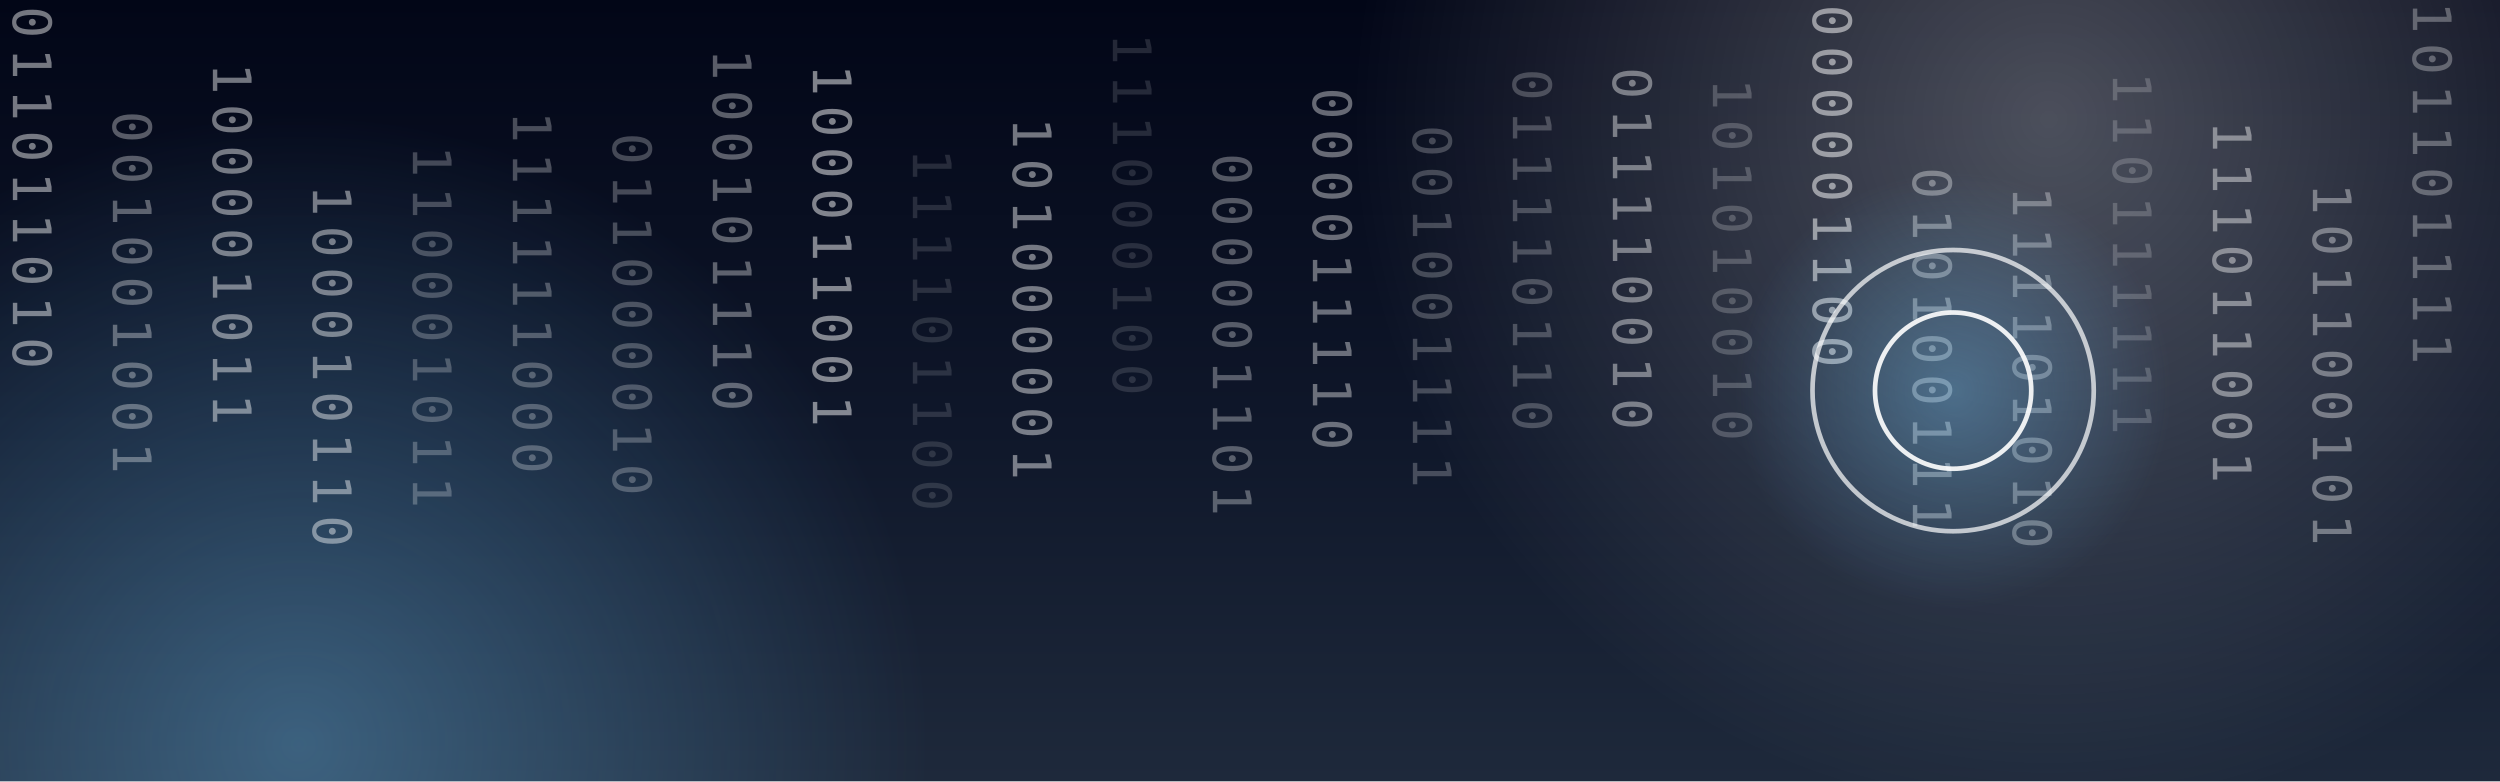
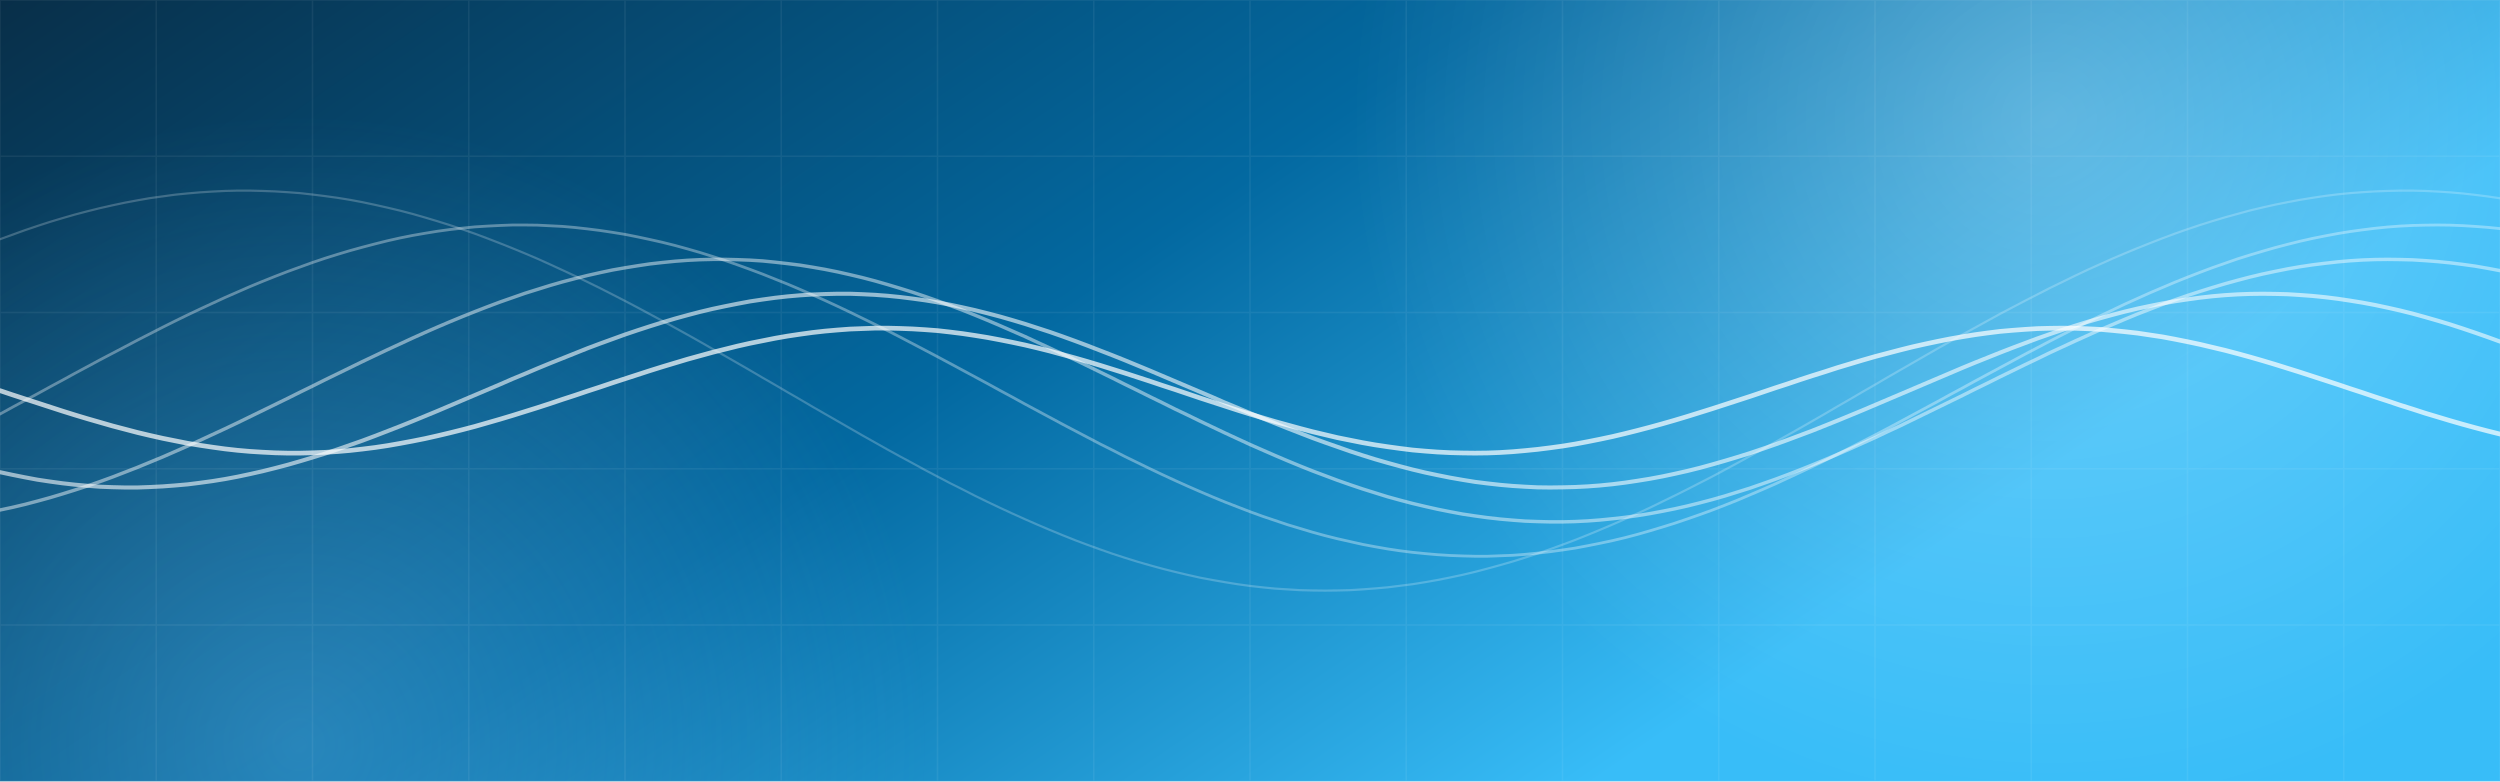
<svg xmlns="http://www.w3.org/2000/svg" viewBox="0 0 1600 500" preserveAspectRatio="xMidYMid slice">
  <defs>
-     <linearGradient id="g" gradientTransform="rotate(90)">
-       <stop offset="0" stop-color="#020617" />
-       <stop offset=".55" stop-color="#0f172a" />
-       <stop offset="1" stop-color="#1e293b" />
+     <linearGradient id="g" gradientTransform="rotate(25)">
+       <stop offset="0" stop-color="#082f49" />
+       <stop offset=".55" stop-color="#0369a1" />
+       <stop offset="1" stop-color="#38bdf8" />
    </linearGradient>
    <radialGradient id="r1">
      <stop offset="0" stop-color="#fff" stop-opacity=".28" />
      <stop offset="1" stop-color="#fff" stop-opacity="0" />
    </radialGradient>
    <radialGradient id="r2">
-       <stop offset="0" stop-color="#7cf" stop-opacity=".35" />
+       <stop offset="0" stop-color="#7cf" stop-opacity=".32" />
      <stop offset="1" stop-color="#7cf" stop-opacity="0" />
    </radialGradient>
  </defs>
  <rect width="1600" height="500" fill="url(#g)" />
  <circle cx="1312" cy="75" r="450" fill="url(#r1)" />
  <circle cx="192" cy="475" r="400" fill="url(#r2)" />
-   <text x="20" y="4" fill="#fff" fill-opacity="0.45" font-family="ui-monospace,monospace" font-size="34" writing-mode="tb" letter-spacing="6">011011010</text>
-   <text x="84" y="71" fill="#fff" fill-opacity="0.33" font-family="ui-monospace,monospace" font-size="34" writing-mode="tb" letter-spacing="6">001001001</text>
-   <text x="148" y="40" fill="#fff" fill-opacity="0.44" font-family="ui-monospace,monospace" font-size="34" writing-mode="tb" letter-spacing="6">100001011</text>
-   <text x="212" y="118" fill="#fff" fill-opacity="0.43" font-family="ui-monospace,monospace" font-size="34" writing-mode="tb" letter-spacing="6">100010110</text>
-   <text x="276" y="93" fill="#fff" fill-opacity="0.24" font-family="ui-monospace,monospace" font-size="34" writing-mode="tb" letter-spacing="6">110001011</text>
-   <text x="340" y="71" fill="#fff" fill-opacity="0.27" font-family="ui-monospace,monospace" font-size="34" writing-mode="tb" letter-spacing="6">111111000</text>
-   <text x="404" y="85" fill="#fff" fill-opacity="0.25" font-family="ui-monospace,monospace" font-size="34" writing-mode="tb" letter-spacing="6">011000010</text>
-   <text x="468" y="31" fill="#fff" fill-opacity="0.34" font-family="ui-monospace,monospace" font-size="34" writing-mode="tb" letter-spacing="6">100101110</text>
-   <text x="532" y="41" fill="#fff" fill-opacity="0.49" font-family="ui-monospace,monospace" font-size="34" writing-mode="tb" letter-spacing="6">100011001</text>
-   <text x="596" y="95" fill="#fff" fill-opacity="0.13" font-family="ui-monospace,monospace" font-size="34" writing-mode="tb" letter-spacing="6">111101100</text>
-   <text x="660" y="75" fill="#fff" fill-opacity="0.44" font-family="ui-monospace,monospace" font-size="34" writing-mode="tb" letter-spacing="6">101000001</text>
-   <text x="724" y="21" fill="#fff" fill-opacity="0.13" font-family="ui-monospace,monospace" font-size="34" writing-mode="tb" letter-spacing="6">111000100</text>
-   <text x="788" y="98" fill="#fff" fill-opacity="0.31" font-family="ui-monospace,monospace" font-size="34" writing-mode="tb" letter-spacing="6">000001101</text>
-   <text x="852" y="56" fill="#fff" fill-opacity="0.39" font-family="ui-monospace,monospace" font-size="34" writing-mode="tb" letter-spacing="6">000011110</text>
-   <text x="916" y="80" fill="#fff" fill-opacity="0.23" font-family="ui-monospace,monospace" font-size="34" writing-mode="tb" letter-spacing="6">001001111</text>
-   <text x="980" y="44" fill="#fff" fill-opacity="0.23" font-family="ui-monospace,monospace" font-size="34" writing-mode="tb" letter-spacing="6">011110110</text>
-   <text x="1044" y="43" fill="#fff" fill-opacity="0.41" font-family="ui-monospace,monospace" font-size="34" writing-mode="tb" letter-spacing="6">011110010</text>
-   <text x="1108" y="50" fill="#fff" fill-opacity="0.21" font-family="ui-monospace,monospace" font-size="34" writing-mode="tb" letter-spacing="6">101010010</text>
-   <text x="1172" y="3" fill="#fff" fill-opacity="0.51" font-family="ui-monospace,monospace" font-size="34" writing-mode="tb" letter-spacing="6">000001100</text>
-   <text x="1236" y="107" fill="#fff" fill-opacity="0.35" font-family="ui-monospace,monospace" font-size="34" writing-mode="tb" letter-spacing="6">010100111</text>
-   <text x="1300" y="119" fill="#fff" fill-opacity="0.32" font-family="ui-monospace,monospace" font-size="34" writing-mode="tb" letter-spacing="6">111101010</text>
-   <text x="1364" y="46" fill="#fff" fill-opacity="0.19" font-family="ui-monospace,monospace" font-size="34" writing-mode="tb" letter-spacing="6">110111111</text>
-   <text x="1428" y="77" fill="#fff" fill-opacity="0.42" font-family="ui-monospace,monospace" font-size="34" writing-mode="tb" letter-spacing="6">111011001</text>
-   <text x="1492" y="117" fill="#fff" fill-opacity="0.37" font-family="ui-monospace,monospace" font-size="34" writing-mode="tb" letter-spacing="6">101100101</text>
-   <text x="1556" y="1" fill="#fff" fill-opacity="0.30" font-family="ui-monospace,monospace" font-size="34" writing-mode="tb" letter-spacing="6">101101111</text>
-   <text x="1620" y="23" fill="#fff" fill-opacity="0.48" font-family="ui-monospace,monospace" font-size="34" writing-mode="tb" letter-spacing="6">111100101</text>
-   <circle cx="1250" cy="250" r="140" fill="url(#r2)" />
-   <circle cx="1250" cy="250" r="90" fill="none" stroke="#fff" stroke-opacity="0.7" stroke-width="3" stroke-linecap="round" />
-   <circle cx="1250" cy="250" r="50" fill="none" stroke="#fff" stroke-opacity="0.9" stroke-width="3" stroke-linecap="round" />
+   <path d="M0 0V500M100 0V500M200 0V500M300 0V500M400 0V500M500 0V500M600 0V500M700 0V500M800 0V500M900 0V500M1000 0V500M1100 0V500M1200 0V500M1300 0V500M1400 0V500M1500 0V500M1600 0V500M0 0H1600M0 100H1600M0 200H1600M0 300H1600M0 400H1600M0 500H1600" stroke="#fff" stroke-opacity="0.06" stroke-width="1" />
+   <path d="M0 250.0L8 252.7L16 255.3L24 257.9L32 260.5L40 263.1L48 265.6L56 268.0L64 270.3L72 272.6L80 274.7L88 276.8L96 278.7L104 280.5L112 282.1L120 283.7L128 285.0L136 286.2L144 287.3L152 288.2L160 288.9L168 289.4L176 289.8L184 290.0L192 290.0L200 289.8L208 289.5L216 289.0L224 288.3L232 287.4L240 286.4L248 285.2L256 283.8L264 282.3L272 280.7L280 278.9L288 277.0L296 275.0L304 272.9L312 270.6L320 268.3L328 265.9L336 263.4L344 260.9L352 258.3L360 255.6L368 253.0L376 250.3L384 247.7L392 245.0L400 242.4L408 239.8L416 237.2L424 234.7L432 232.3L440 229.9L448 227.7L456 225.5L464 223.5L472 221.5L480 219.7L488 218.1L496 216.5L504 215.1L512 213.9L520 212.8L528 211.9L536 211.2L544 210.6L552 210.3L560 210.0L568 210.0L576 210.2L584 210.5L592 211.0L600 211.6L608 212.5L616 213.5L624 214.7L632 216.0L640 217.5L648 219.1L656 220.8L664 222.7L672 224.7L680 226.9L688 229.1L696 231.4L704 233.8L712 236.3L720 238.8L728 241.4L736 244.0L744 246.7L752 249.3L760 252.0L768 254.7L776 257.3L784 259.9L792 262.5L800 265.0L808 267.4L816 269.8L824 272.0L832 274.2L840 276.3L848 278.2L856 280.1L864 281.7L872 283.3L880 284.7L888 285.9L896 287.0L904 288.0L912 288.7L920 289.3L928 289.7L936 289.9L944 290.0L952 289.9L960 289.6L968 289.1L976 288.4L984 287.6L992 286.6L1000 285.5L1008 284.2L1016 282.7L1024 281.1L1032 279.4L1040 277.5L1048 275.5L1056 273.4L1064 271.2L1072 268.9L1080 266.5L1088 264.0L1096 261.5L1104 258.9L1112 256.3L1120 253.7L1128 251.0L1136 248.3L1144 245.7L1152 243.0L1160 240.4L1168 237.9L1176 235.3L1184 232.9L1192 230.5L1200 228.2L1208 226.1L1216 224.0L1224 222.0L1232 220.2L1240 218.5L1248 216.9L1256 215.5L1264 214.2L1272 213.1L1280 212.1L1288 211.4L1296 210.8L1304 210.3L1312 210.1L1320 210.0L1328 210.1L1336 210.4L1344 210.8L1352 211.5L1360 212.3L1368 213.2L1376 214.4L1384 215.6L1392 217.1L1400 218.7L1408 220.4L1416 222.3L1424 224.2L1432 226.3L1440 228.5L1448 230.8L1456 233.2L1464 235.7L1472 238.2L1480 240.8L1488 243.4L1496 246.0L1504 248.7L1512 251.3L1520 254.0L1528 256.6L1536 259.3L1544 261.8L1552 264.4L1560 266.8L1568 269.2L1576 271.5L1584 273.7L1592 275.8L1600 277.8" fill="none" stroke="#fff" stroke-opacity="0.7" stroke-width="3" stroke-linecap="round" stroke-linejoin="round" />
+   <path d="M0 302.2L8 303.9L16 305.5L24 307.0L32 308.2L40 309.3L48 310.2L56 310.9L64 311.5L72 311.8L80 312.0L88 312.0L96 311.7L104 311.3L112 310.7L120 310.0L128 309.0L136 307.9L144 306.6L152 305.1L160 303.4L168 301.6L176 299.6L184 297.5L192 295.2L200 292.8L208 290.3L216 287.6L224 284.8L232 282.0L240 279.0L248 275.9L256 272.8L264 269.6L272 266.3L280 263.0L288 259.6L296 256.2L304 252.8L312 249.4L320 246.0L328 242.5L336 239.2L344 235.8L352 232.5L360 229.3L368 226.1L376 222.9L384 219.9L392 217.0L400 214.1L408 211.4L416 208.8L424 206.3L432 203.9L440 201.7L448 199.6L456 197.7L464 196.0L472 194.4L480 192.9L488 191.7L496 190.6L504 189.7L512 189.0L520 188.5L528 188.2L536 188.0L544 188.0L552 188.3L560 188.7L568 189.3L576 190.1L584 191.1L592 192.2L600 193.5L608 195.0L616 196.7L624 198.5L632 200.5L640 202.6L648 204.9L656 207.3L664 209.9L672 212.5L680 215.3L688 218.2L696 221.2L704 224.3L712 227.4L720 230.6L728 233.9L736 237.2L744 240.6L752 244.0L760 247.4L768 250.8L776 254.2L784 257.7L792 261.0L800 264.4L808 267.7L816 270.9L824 274.1L832 277.2L840 280.3L848 283.2L856 286.0L864 288.8L872 291.4L880 293.9L888 296.2L896 298.4L904 300.5L912 302.4L920 304.1L928 305.7L936 307.1L944 308.4L952 309.4L960 310.3L968 311.0L976 311.5L984 311.9L992 312.0L1000 311.9L1008 311.7L1016 311.3L1024 310.7L1032 309.9L1040 308.9L1048 307.7L1056 306.4L1064 304.9L1072 303.2L1080 301.4L1088 299.4L1096 297.2L1104 294.9L1112 292.5L1120 290.0L1128 287.3L1136 284.5L1144 281.6L1152 278.6L1160 275.6L1168 272.4L1176 269.2L1184 265.9L1192 262.6L1200 259.2L1208 255.8L1216 252.4L1224 249.0L1232 245.6L1240 242.2L1248 238.8L1256 235.4L1264 232.1L1272 228.9L1280 225.7L1288 222.6L1296 219.6L1304 216.6L1312 213.8L1320 211.1L1328 208.5L1336 206.0L1344 203.7L1352 201.5L1360 199.4L1368 197.5L1376 195.8L1384 194.2L1392 192.8L1400 191.6L1408 190.5L1416 189.6L1424 188.9L1432 188.4L1440 188.1L1448 188.0L1456 188.1L1464 188.3L1472 188.8L1480 189.4L1488 190.2L1496 191.2L1504 192.4L1512 193.7L1520 195.2L1528 196.9L1536 198.7L1544 200.7L1552 202.9L1560 205.2L1568 207.6L1576 210.2L1584 212.9L1592 215.7L1600 218.6" fill="none" stroke="#fff" stroke-opacity="0.58" stroke-width="2.6" stroke-linecap="round" stroke-linejoin="round" />
+   <path d="M0 326.4L8 324.7L16 322.8L24 320.7L32 318.5L40 316.1L48 313.6L56 311.0L64 308.2L72 305.3L80 302.2L88 299.1L96 295.8L104 292.5L112 289.0L120 285.5L128 281.8L136 278.1L144 274.4L152 270.6L160 266.7L168 262.8L176 258.9L184 255.0L192 251.0L200 247.1L208 243.1L216 239.2L224 235.3L232 231.4L240 227.6L248 223.8L256 220.1L264 216.4L272 212.8L280 209.3L288 205.9L296 202.6L304 199.4L312 196.3L320 193.3L328 190.5L336 187.7L344 185.2L352 182.7L360 180.4L368 178.3L376 176.3L384 174.5L392 172.8L400 171.4L408 170.1L416 168.9L424 168.0L432 167.2L440 166.6L448 166.2L456 166.0L464 166.0L472 166.2L480 166.5L488 167.0L496 167.8L504 168.7L512 169.7L520 171.0L528 172.4L536 174.0L544 175.8L552 177.7L560 179.8L568 182.1L576 184.5L584 187.0L592 189.7L600 192.5L608 195.5L616 198.5L624 201.7L632 205.0L640 208.4L648 211.9L656 215.4L664 219.1L672 222.8L680 226.5L688 230.3L696 234.2L704 238.1L712 242.0L720 246.0L728 249.9L736 253.9L744 257.8L752 261.8L760 265.6L768 269.5L776 273.3L784 277.1L792 280.8L800 284.5L808 288.0L816 291.5L824 294.9L832 298.2L840 301.4L848 304.4L856 307.4L864 310.2L872 312.9L880 315.4L888 317.9L896 320.1L904 322.2L912 324.1L920 325.9L928 327.5L936 329.0L944 330.2L952 331.3L960 332.2L968 332.9L976 333.5L984 333.8L992 334.0L1000 334.0L1008 333.8L1016 333.4L1024 332.8L1032 332.0L1040 331.1L1048 330.0L1056 328.7L1064 327.2L1072 325.6L1080 323.8L1088 321.8L1096 319.7L1104 317.4L1112 314.9L1120 312.4L1128 309.6L1136 306.8L1144 303.8L1152 300.7L1160 297.5L1168 294.2L1176 290.8L1184 287.3L1192 283.7L1200 280.1L1208 276.3L1216 272.6L1224 268.7L1232 264.8L1240 260.9L1248 257.0L1256 253.1L1264 249.1L1272 245.2L1280 241.2L1288 237.3L1296 233.4L1304 229.6L1312 225.7L1320 222.0L1328 218.3L1336 214.7L1344 211.1L1352 207.7L1360 204.3L1368 201.0L1376 197.9L1384 194.8L1392 191.9L1400 189.1L1408 186.5L1416 184.0L1424 181.6L1432 179.4L1440 177.3L1448 175.4L1456 173.7L1464 172.1L1472 170.7L1480 169.5L1488 168.5L1496 167.6L1504 166.9L1512 166.4L1520 166.1L1528 166.0L1536 166.1L1544 166.3L1552 166.8L1560 167.4L1568 168.2L1576 169.2L1584 170.3L1592 171.7L1600 173.2" fill="none" stroke="#fff" stroke-opacity="0.46" stroke-width="2.2" stroke-linecap="round" stroke-linejoin="round" />
+   <path d="M0 265.0L8 260.6L16 256.3L24 252.0L32 247.6L40 243.3L48 238.9L56 234.6L64 230.3L72 226.1L80 221.9L88 217.7L96 213.6L104 209.5L112 205.5L120 201.6L128 197.8L136 194.1L144 190.4L152 186.9L160 183.4L168 180.1L176 176.9L184 173.8L192 170.9L200 168.0L208 165.3L216 162.8L224 160.4L232 158.2L240 156.1L248 154.1L256 152.3L264 150.7L272 149.3L280 148.0L288 146.9L296 146.0L304 145.2L312 144.7L320 144.3L328 144.0L336 144.0L344 144.1L352 144.5L360 144.9L368 145.6L376 146.5L384 147.5L392 148.7L400 150.0L408 151.6L416 153.3L424 155.1L432 157.1L440 159.3L448 161.6L456 164.1L464 166.7L472 169.5L480 172.4L488 175.4L496 178.6L504 181.8L512 185.2L520 188.7L528 192.3L536 196.0L544 199.8L552 203.7L560 207.6L568 211.6L576 215.7L584 219.9L592 224.1L600 228.3L608 232.6L616 236.9L624 241.2L632 245.5L640 249.9L648 254.2L656 258.6L664 262.9L672 267.2L680 271.5L688 275.7L696 279.9L704 284.1L712 288.1L720 292.2L728 296.1L736 300.0L744 303.8L752 307.5L760 311.1L768 314.6L776 318.0L784 321.3L792 324.4L800 327.5L808 330.4L816 333.1L824 335.8L832 338.2L840 340.6L848 342.8L856 344.8L864 346.6L872 348.4L880 349.9L888 351.3L896 352.5L904 353.5L912 354.3L920 355.0L928 355.5L936 355.8L944 356.0L952 356.0L960 355.7L968 355.4L976 354.8L984 354.0L992 353.1L1000 352.0L1008 350.8L1016 349.3L1024 347.7L1032 346.0L1040 344.1L1048 342.0L1056 339.7L1064 337.3L1072 334.8L1080 332.1L1088 329.3L1096 326.4L1104 323.3L1112 320.1L1120 316.7L1128 313.3L1136 309.8L1144 306.1L1152 302.4L1160 298.6L1168 294.7L1176 290.7L1184 286.6L1192 282.5L1200 278.4L1208 274.2L1216 269.9L1224 265.6L1232 261.3L1240 257.0L1248 252.6L1256 248.3L1264 243.9L1272 239.6L1280 235.3L1288 231.0L1296 226.7L1304 222.5L1312 218.3L1320 214.2L1328 210.1L1336 206.1L1344 202.2L1352 198.4L1360 194.6L1368 191.0L1376 187.4L1384 184.0L1392 180.6L1400 177.4L1408 174.3L1416 171.3L1424 168.5L1432 165.7L1440 163.2L1448 160.8L1456 158.5L1464 156.4L1472 154.4L1480 152.6L1488 151.0L1496 149.5L1504 148.2L1512 147.1L1520 146.1L1528 145.3L1536 144.7L1544 144.3L1552 144.1L1560 144.0L1568 144.1L1576 144.4L1584 144.9L1592 145.5L1600 146.3" fill="none" stroke="#fff" stroke-opacity="0.34" stroke-width="1.8" stroke-linecap="round" stroke-linejoin="round" />
+   <path d="M0 153.1L8 150.2L16 147.3L24 144.6L32 142.0L40 139.6L48 137.3L56 135.2L64 133.2L72 131.4L80 129.7L88 128.2L96 126.8L104 125.7L112 124.6L120 123.8L128 123.1L136 122.6L144 122.2L152 122.0L160 122.0L168 122.2L176 122.5L184 123.0L192 123.6L200 124.5L208 125.5L216 126.6L224 127.9L232 129.4L240 131.1L248 132.9L256 134.8L264 136.9L272 139.2L280 141.6L288 144.1L296 146.8L304 149.6L312 152.6L320 155.7L328 158.9L336 162.2L344 165.6L352 169.2L360 172.9L368 176.6L376 180.5L384 184.4L392 188.5L400 192.6L408 196.8L416 201.1L424 205.4L432 209.8L440 214.2L448 218.7L456 223.3L464 227.8L472 232.4L480 237.0L488 241.7L496 246.3L504 251.0L512 255.6L520 260.3L528 264.9L536 269.5L544 274.1L552 278.7L560 283.2L568 287.7L576 292.1L584 296.4L592 300.8L600 305.0L608 309.2L616 313.2L624 317.3L632 321.2L640 325.0L648 328.7L656 332.3L664 335.8L672 339.2L680 342.5L688 345.7L696 348.7L704 351.6L712 354.4L720 357.0L728 359.5L736 361.8L744 364.0L752 366.0L760 367.9L768 369.7L776 371.2L784 372.6L792 373.9L800 375.0L808 375.9L816 376.7L824 377.2L832 377.7L840 377.9L848 378.0L856 377.9L864 377.7L872 377.2L880 376.6L888 375.9L896 374.9L904 373.9L912 372.6L920 371.2L928 369.6L936 367.9L944 366.0L952 363.9L960 361.7L968 359.4L976 356.9L984 354.3L992 351.5L1000 348.6L1008 345.6L1016 342.4L1024 339.1L1032 335.7L1040 332.2L1048 328.6L1056 324.9L1064 321.0L1072 317.1L1080 313.1L1088 309.0L1096 304.9L1104 300.6L1112 296.3L1120 291.9L1128 287.5L1136 283.0L1144 278.5L1152 274.0L1160 269.4L1168 264.8L1176 260.1L1184 255.5L1192 250.8L1200 246.2L1208 241.5L1216 236.9L1224 232.3L1232 227.7L1240 223.1L1248 218.6L1256 214.1L1264 209.7L1272 205.3L1280 200.9L1288 196.7L1296 192.5L1304 188.4L1312 184.3L1320 180.4L1328 176.5L1336 172.7L1344 169.1L1352 165.5L1360 162.1L1368 158.8L1376 155.6L1384 152.5L1392 149.5L1400 146.7L1408 144.0L1416 141.5L1424 139.1L1432 136.9L1440 134.7L1448 132.8L1456 131.0L1464 129.4L1472 127.9L1480 126.6L1488 125.4L1496 124.4L1504 123.6L1512 123.0L1520 122.5L1528 122.2L1536 122.0L1544 122.0L1552 122.2L1560 122.6L1568 123.1L1576 123.8L1584 124.7L1592 125.7L1600 126.9" fill="none" stroke="#fff" stroke-opacity="0.22" stroke-width="1.4" stroke-linecap="round" stroke-linejoin="round" />
</svg>
